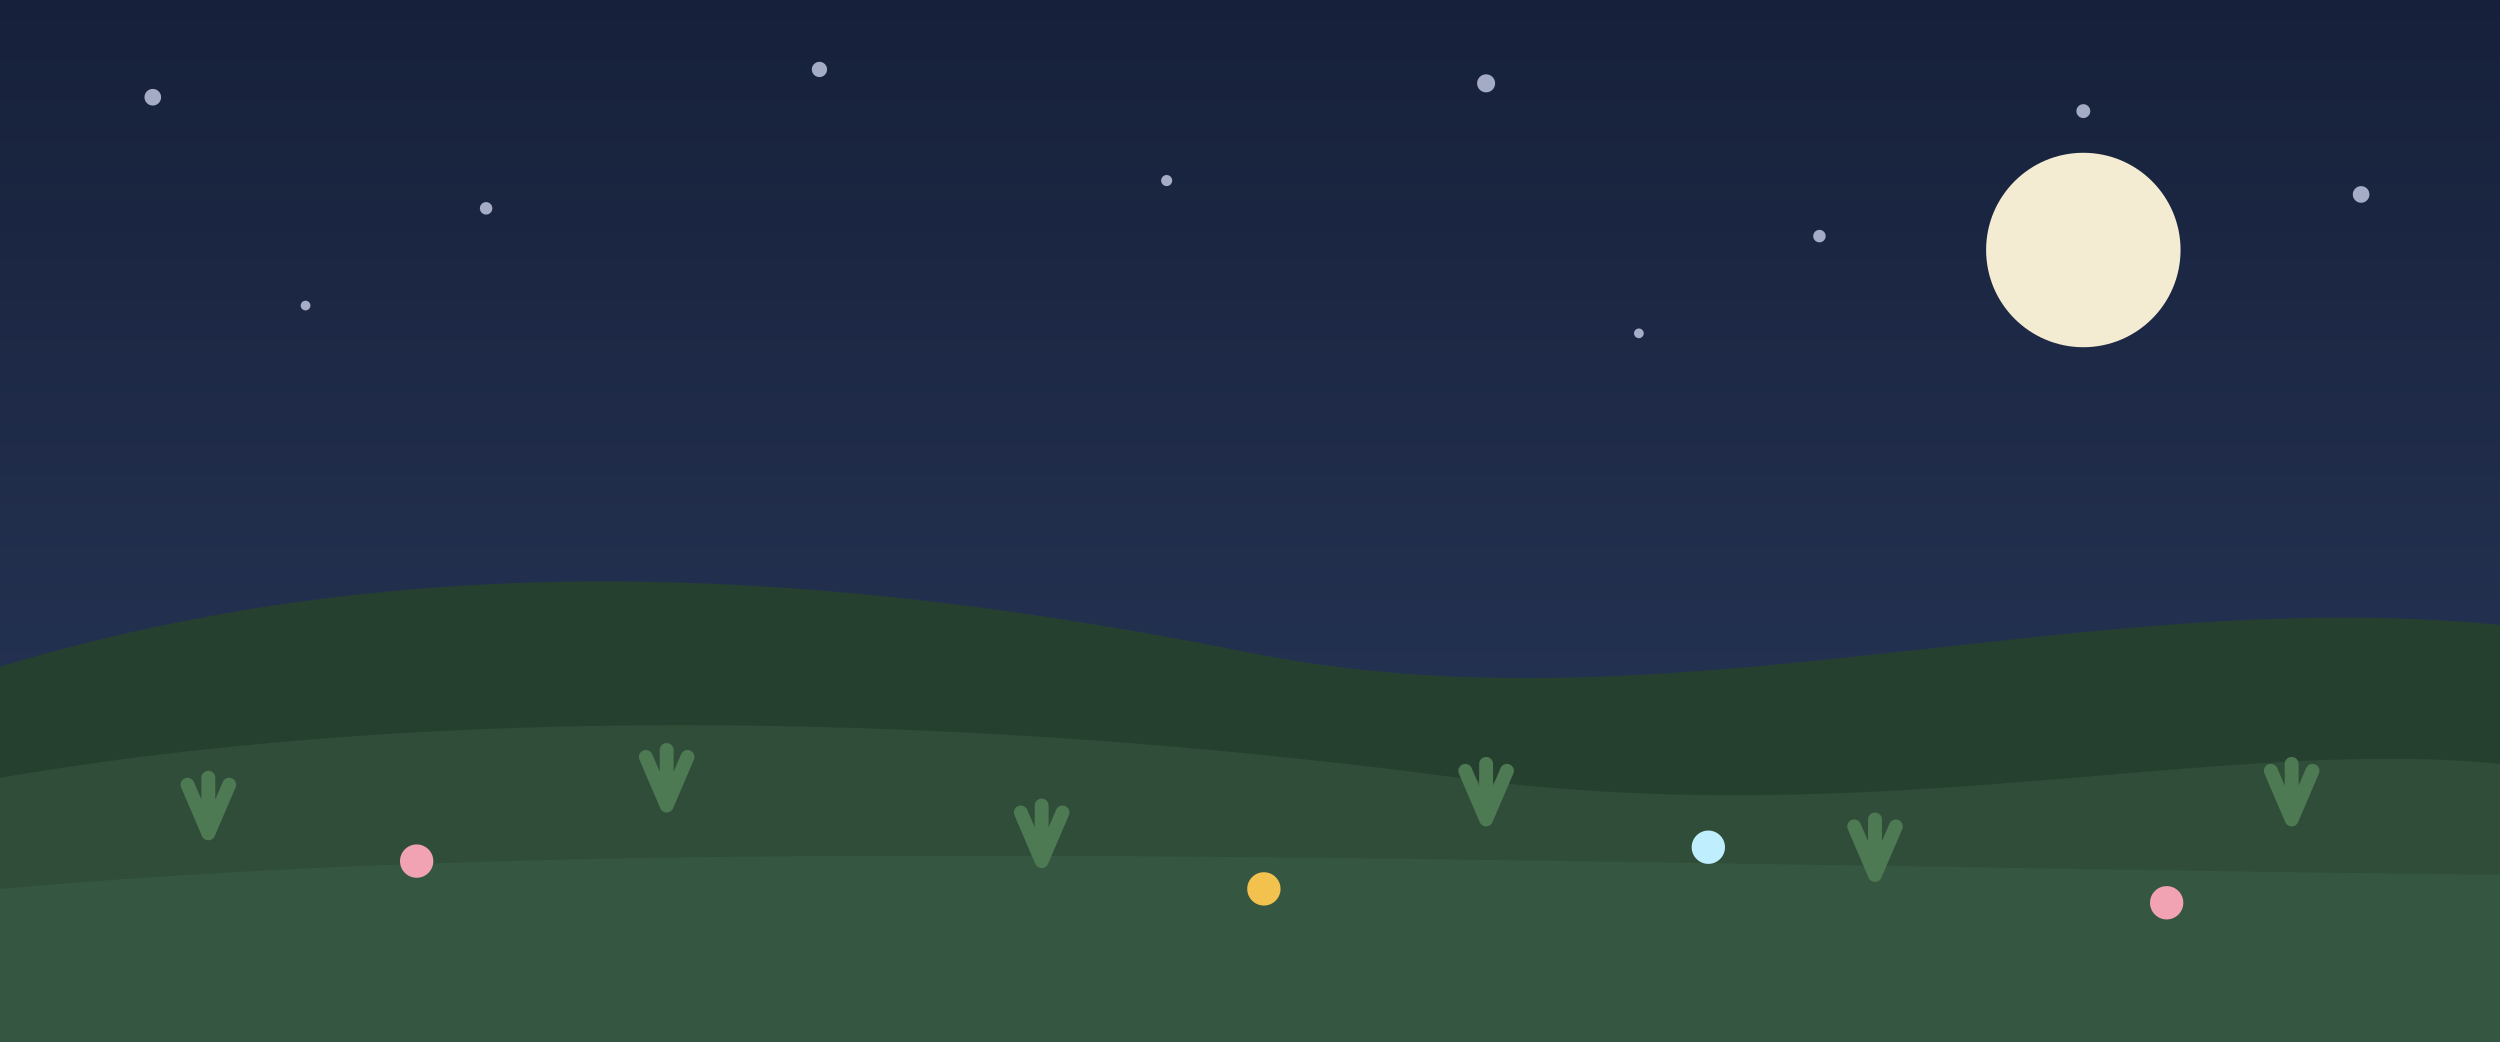
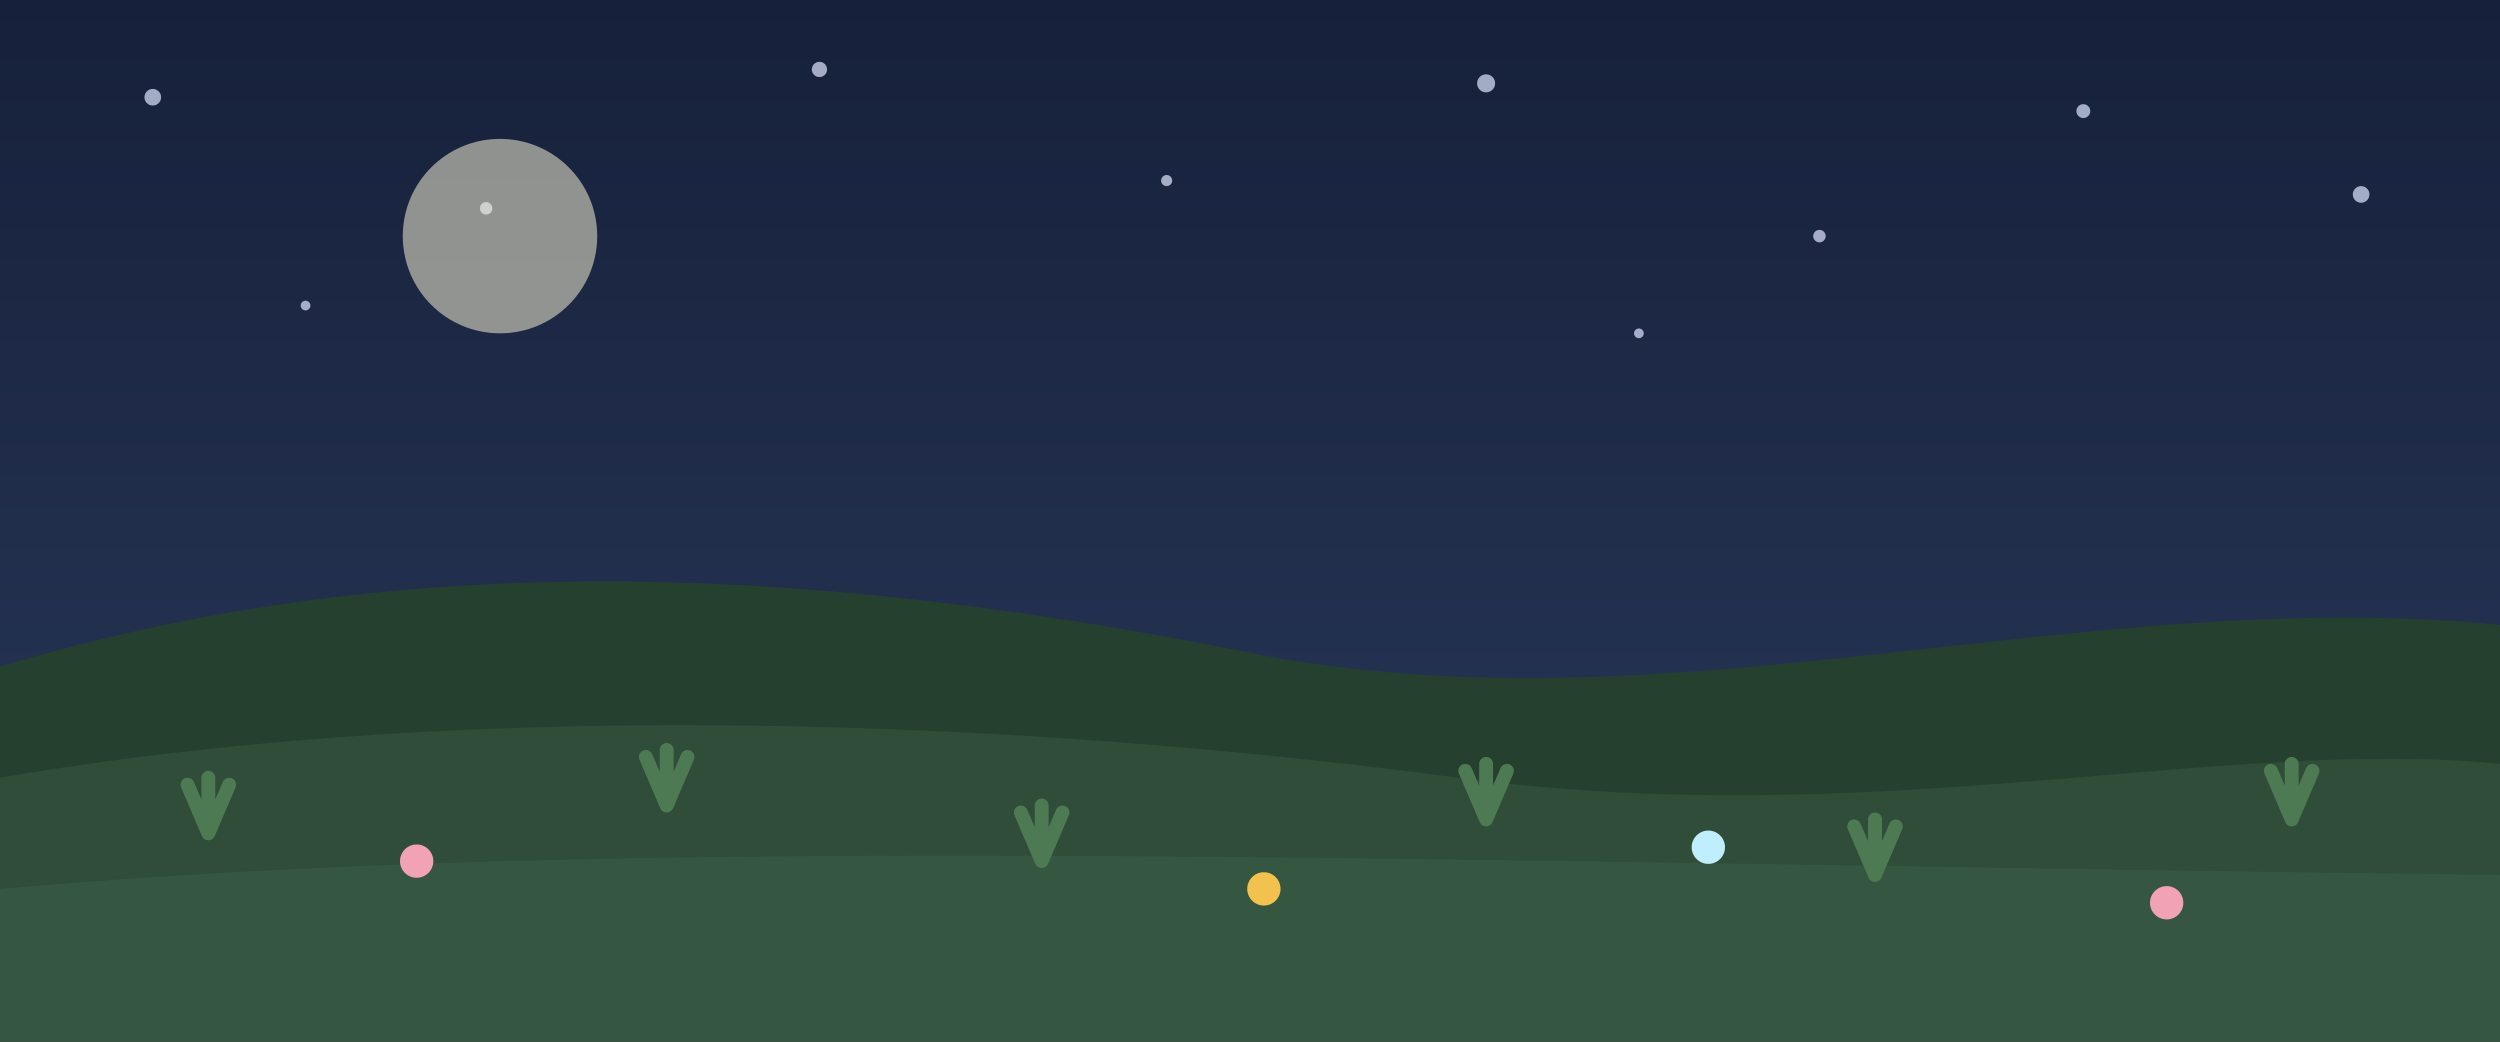
<svg xmlns="http://www.w3.org/2000/svg" viewBox="0 0 360 150" preserveAspectRatio="xMidYMax slice">
  <defs>
    <linearGradient id="sky-meadow" x1="0" y1="0" x2="0" y2="1">
      <stop offset="0" stop-color="#16203a" />
      <stop offset="1" stop-color="#2a3a5c" />
    </linearGradient>
  </defs>
  <rect width="360" height="150" fill="url(#sky-meadow)" />
  <circle cx="22" cy="14" r="1.2" fill="#dfe6ff" opacity=".7" />
  <circle cx="70" cy="30" r="0.9" fill="#dfe6ff" opacity=".7" />
  <circle cx="118" cy="10" r="1.1" fill="#dfe6ff" opacity=".7" />
  <circle cx="168" cy="26" r="0.8" fill="#dfe6ff" opacity=".7" />
  <circle cx="214" cy="12" r="1.3" fill="#dfe6ff" opacity=".7" />
  <circle cx="262" cy="34" r="0.9" fill="#dfe6ff" opacity=".7" />
  <circle cx="300" cy="16" r="1" fill="#dfe6ff" opacity=".7" />
  <circle cx="340" cy="28" r="1.2" fill="#dfe6ff" opacity=".7" />
  <circle cx="44" cy="44" r="0.7" fill="#dfe6ff" opacity=".7" />
  <circle cx="236" cy="48" r="0.7" fill="#dfe6ff" opacity=".7" />
-   <circle cx="300" cy="36" r="14" fill="#f3ecd2" />
+   <circle cx="72" cy="34" r="14" fill="#f3ecd2" opacity=".55" />
  <path d="M0 96 C60 78 120 82 180 94 C240 106 300 84 360 90 L360 150 L0 150 Z" fill="#26402f" />
  <path d="M0 112 C70 100 150 104 210 112 C270 120 320 106 360 110 L360 150 L0 150 Z" fill="#2f4d38" />
  <path d="M0 128 C90 120 200 124 360 126 L360 150 L0 150 Z" fill="#355640" />
  <path d="M30 120 l-3 -7 M30 120 l0 -8 M30 120 l3 -7" stroke="#4d7a52" stroke-width="2" stroke-linecap="round" />
  <path d="M96 116 l-3 -7 M96 116 l0 -8 M96 116 l3 -7" stroke="#4d7a52" stroke-width="2" stroke-linecap="round" />
  <path d="M150 124 l-3 -7 M150 124 l0 -8 M150 124 l3 -7" stroke="#4d7a52" stroke-width="2" stroke-linecap="round" />
  <path d="M214 118 l-3 -7 M214 118 l0 -8 M214 118 l3 -7" stroke="#4d7a52" stroke-width="2" stroke-linecap="round" />
  <path d="M270 126 l-3 -7 M270 126 l0 -8 M270 126 l3 -7" stroke="#4d7a52" stroke-width="2" stroke-linecap="round" />
  <path d="M330 118 l-3 -7 M330 118 l0 -8 M330 118 l3 -7" stroke="#4d7a52" stroke-width="2" stroke-linecap="round" />
  <circle cx="60" cy="124" r="2.4" fill="#f2a3b3" />
  <circle cx="182" cy="128" r="2.4" fill="#f2c14e" />
  <circle cx="246" cy="122" r="2.4" fill="#bfefff" />
  <circle cx="312" cy="130" r="2.4" fill="#f2a3b3" />
</svg>
